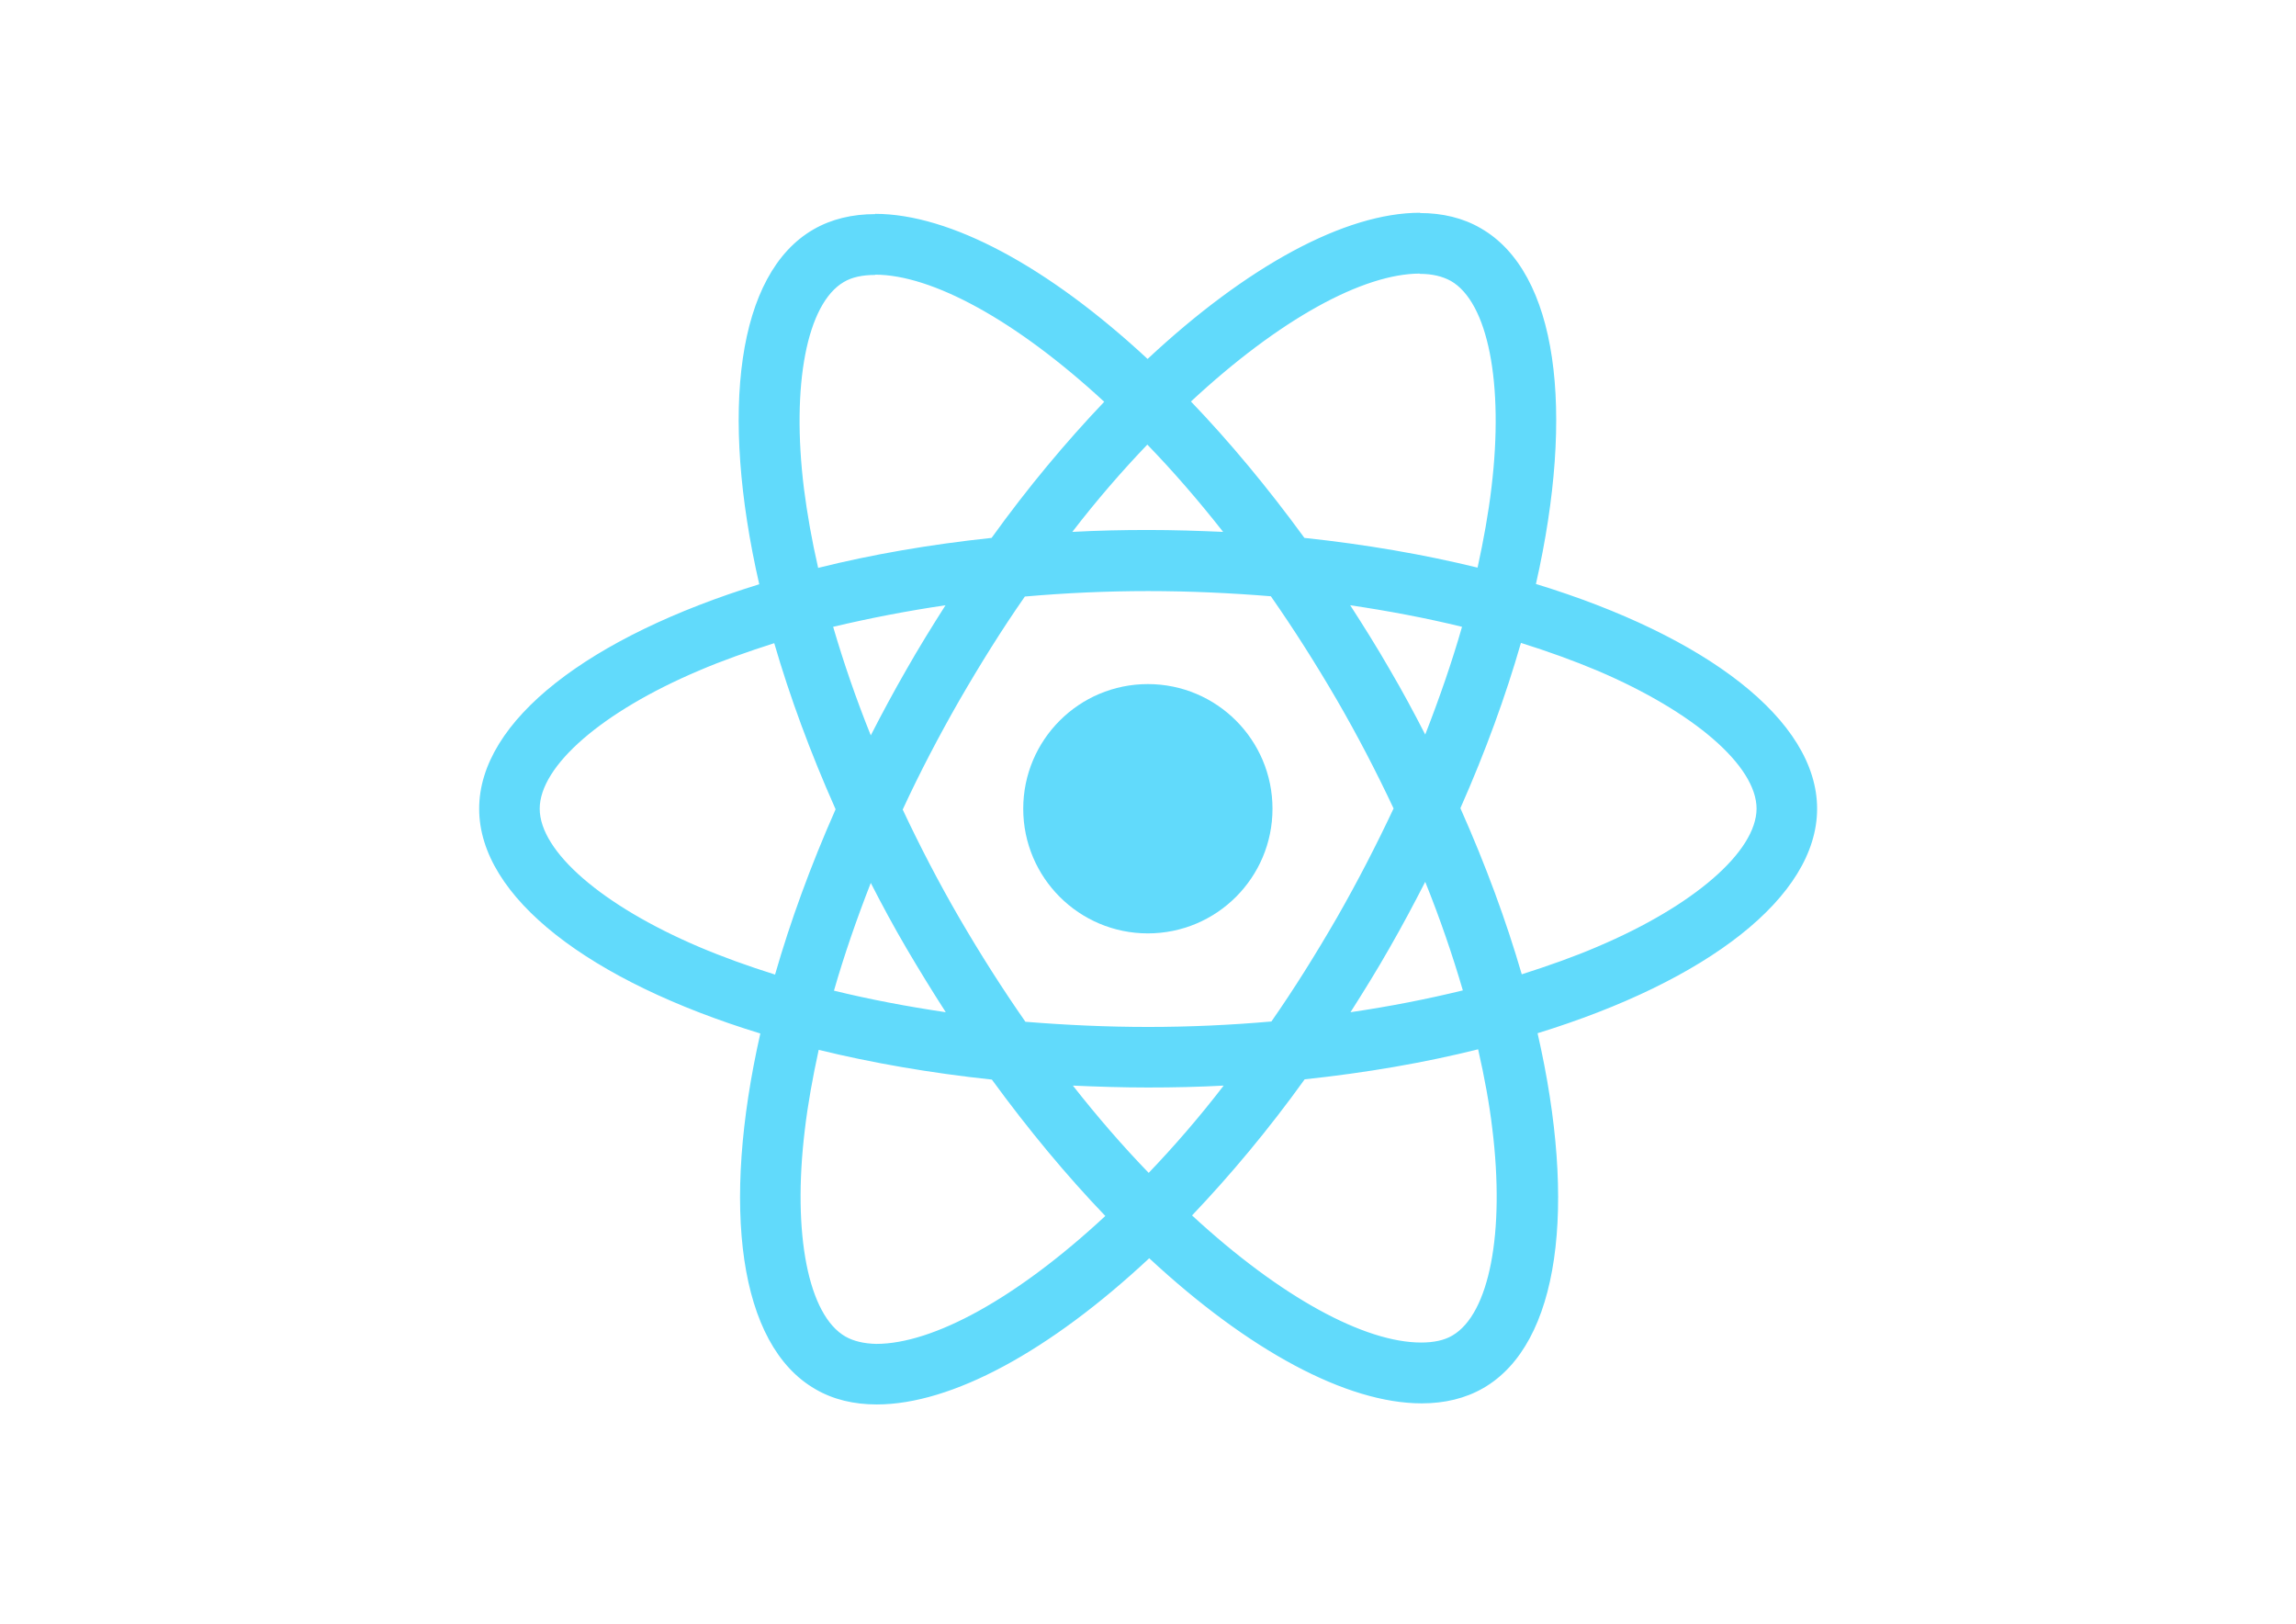
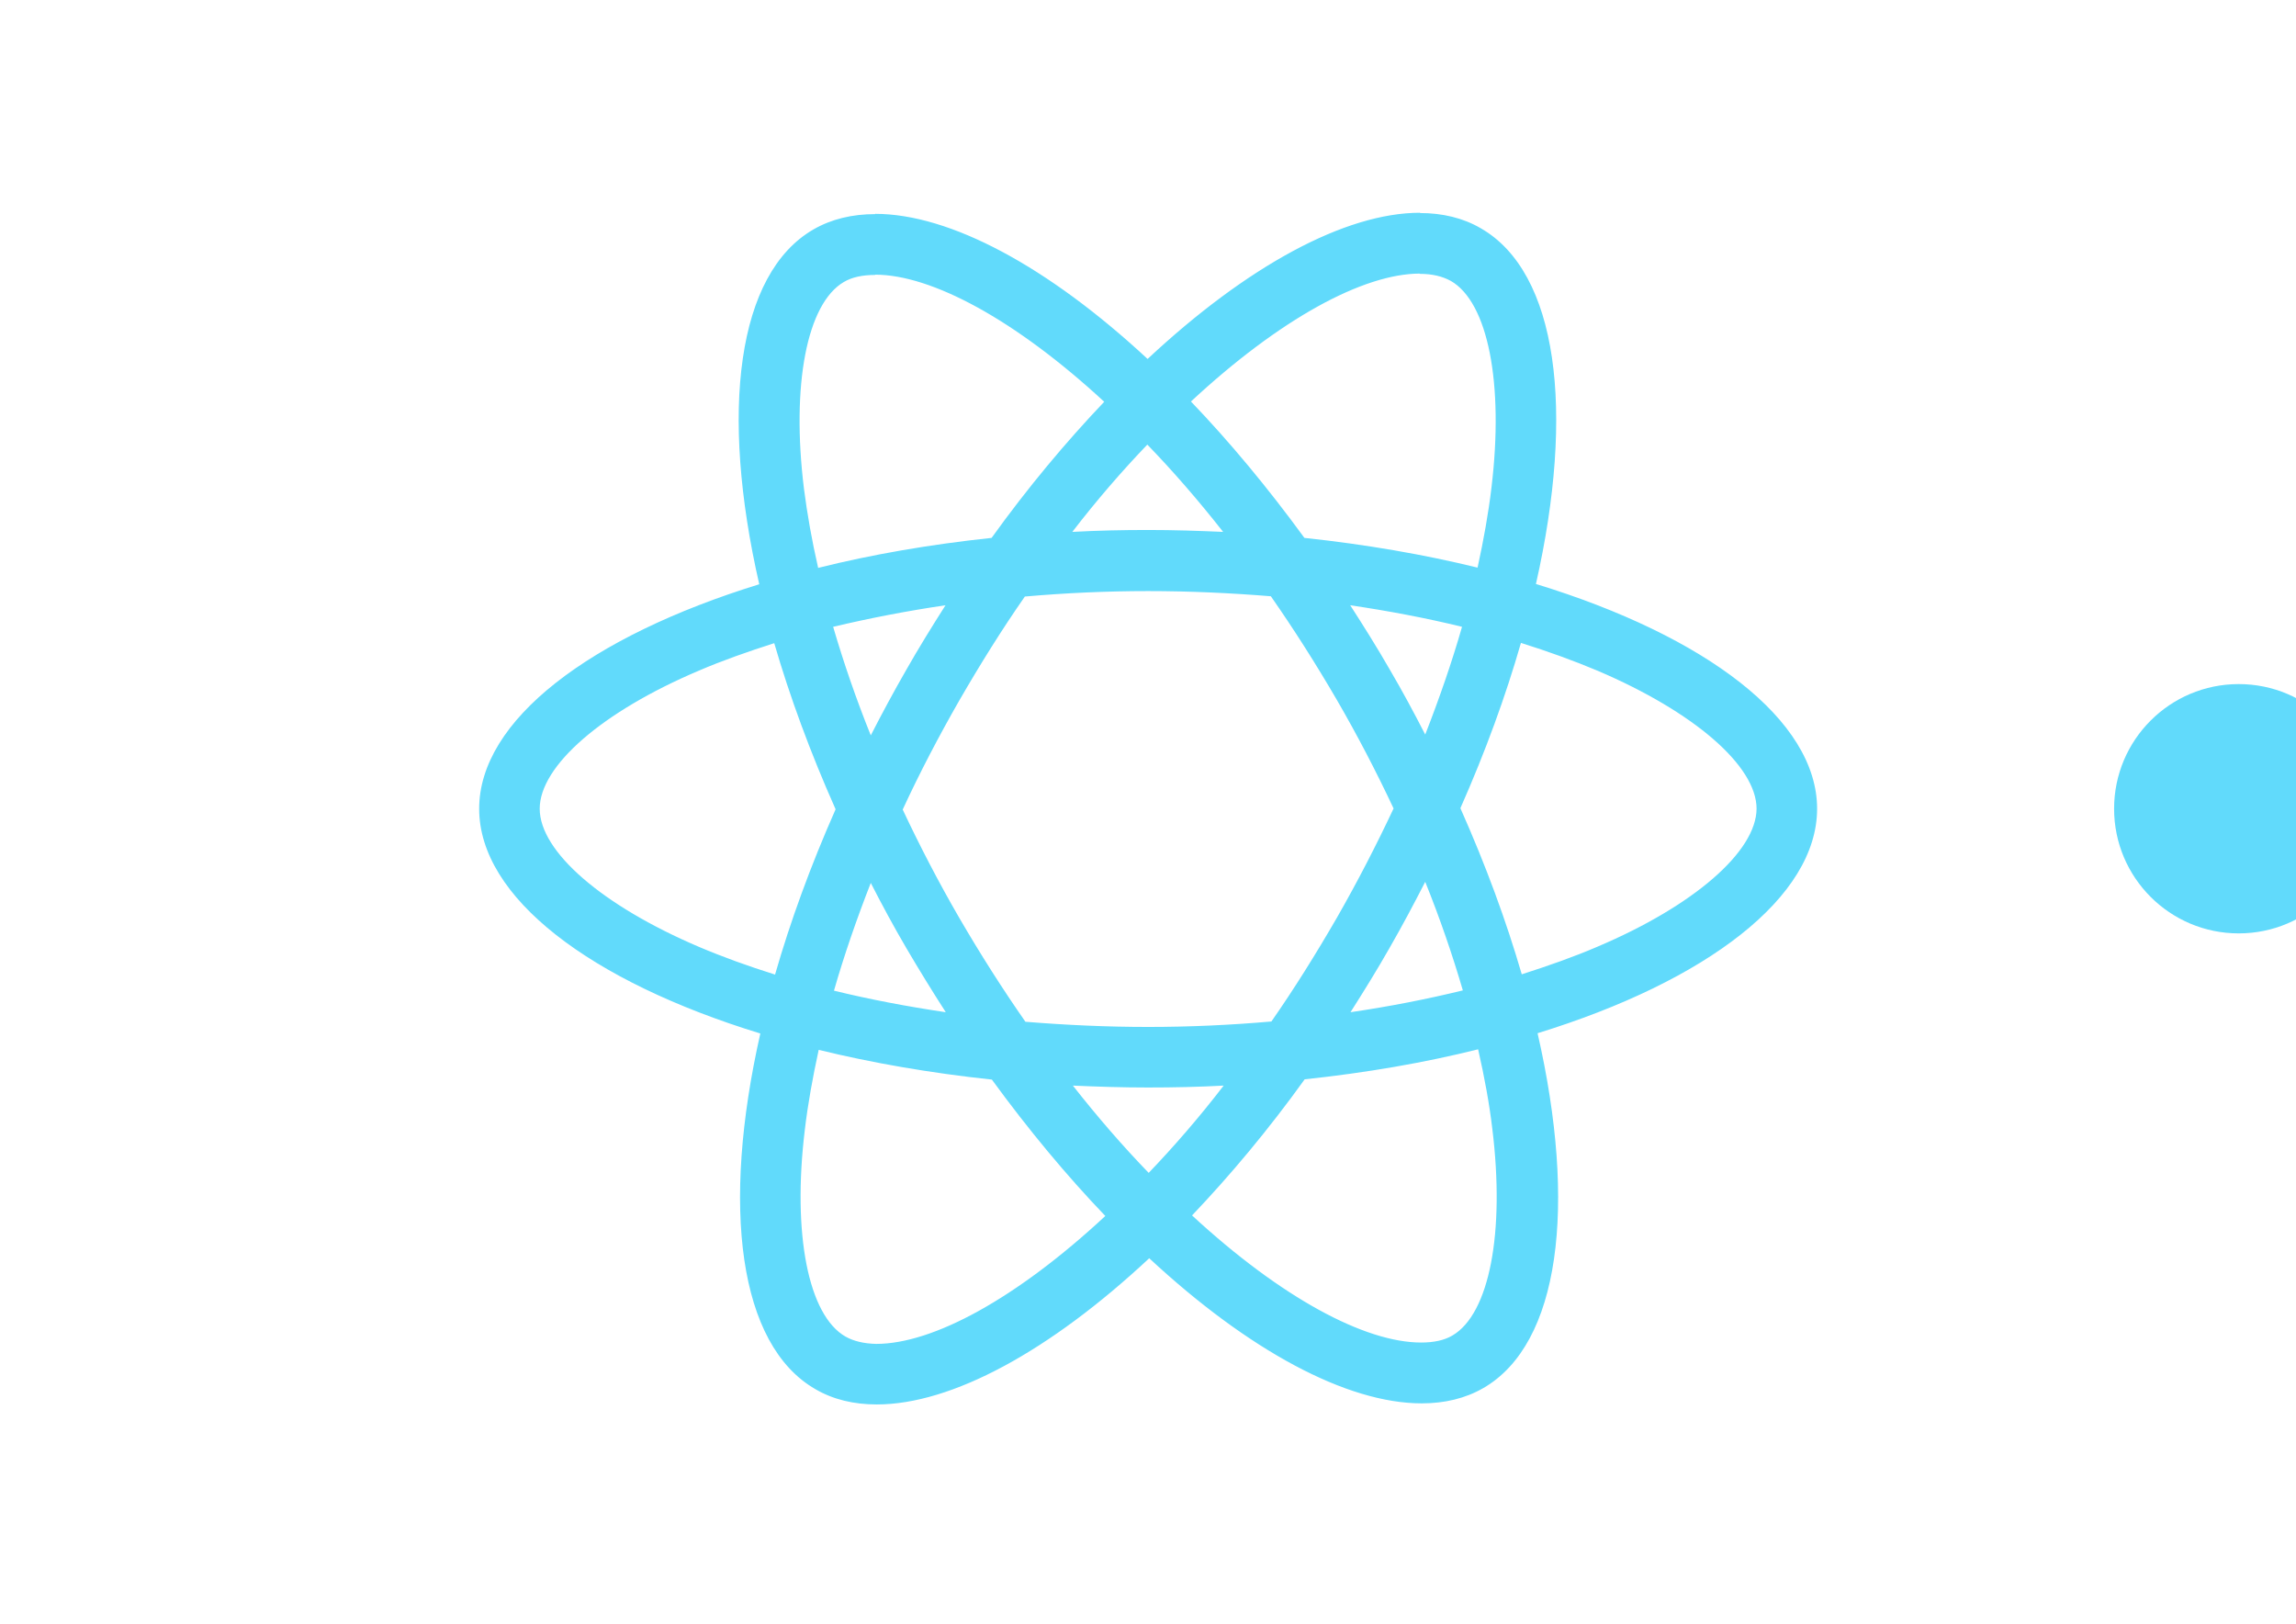
<svg xmlns="http://www.w3.org/2000/svg" viewBox="0 0 841.9 595.3">
  <g fill="#61DAFB">
    <path d="M666.3 296.5c0-32.5-40.7-63.3-103.1-82.4 14.4-63.6 8-114.2-20.2-130.4-6.5-3.8-14.1-5.6-22.4-5.6v22.3c4.6 0 8.3.9 11.4 2.6 13.6 7.8 19.5 37.5 14.9 75.7-1.1 9.4-2.9 19.3-5.1 29.4-19.6-4.8-41-8.5-63.5-10.9-13.5-18.5-27.5-35.3-41.6-50 32.6-30.3 63.2-46.9 84-46.9V78c-27.5 0-63.5 19.6-99.9 53.6-36.4-33.8-72.4-53.2-99.9-53.2v22.3c20.7 0 51.4 16.5 84 46.6-14 14.7-28 31.4-41.3 49.9-22.6 2.4-44 6.1-63.6 11-2.3-10-4-19.7-5.2-29-4.7-38.2 1.1-67.9 14.6-75.8 3-1.8 6.9-2.6 11.5-2.6V78.5c-8.4 0-16 1.8-22.6 5.6-28.1 16.2-34.4 66.7-19.9 130.1-62.2 19.2-102.7 49.9-102.7 82.3 0 32.5 40.7 63.3 103.1 82.4-14.4 63.6-8 114.2 20.2 130.4 6.5 3.8 14.1 5.6 22.5 5.6 27.5 0 63.5-19.6 99.9-53.6 36.4 33.8 72.4 53.2 99.9 53.2 8.4 0 16-1.8 22.6-5.6 28.1-16.2 34.4-66.7 19.9-130.1 62-19.1 102.5-49.9 102.5-82.3zm-130.2-66.7c-3.7 12.9-8.3 26.2-13.5 39.5-4.1-8-8.4-16-13.1-24-4.6-8-9.5-15.8-14.4-23.4 14.2 2.1 27.9 4.7 41 7.9zm-45.8 106.5c-7.8 13.5-15.8 26.3-24.1 38.2-14.9 1.3-30 2-45.2 2-15.1 0-30.2-.7-45-1.9-8.3-11.9-16.4-24.6-24.2-38-7.6-13.1-14.5-26.4-20.8-39.8 6.2-13.4 13.2-26.8 20.7-39.9 7.8-13.5 15.8-26.3 24.1-38.2 14.9-1.3 30-2 45.2-2 15.1 0 30.2.7 45 1.9 8.3 11.9 16.4 24.6 24.2 38 7.6 13.1 14.5 26.4 20.8 39.8-6.3 13.4-13.2 26.8-20.7 39.9zm32.3-13c5.4 13.4 10 26.8 13.8 39.8-13.1 3.2-26.9 5.9-41.2 8 4.9-7.7 9.8-15.6 14.4-23.7 4.6-8 8.9-16.1 13-24.1zM421.2 430c-9.3-9.6-18.6-20.3-27.8-32 9 .4 18.2.7 27.5.7 9.4 0 18.7-.2 27.8-.7-9 11.7-18.3 22.4-27.5 32zm-74.4-58.9c-14.2-2.1-27.9-4.7-41-7.9 3.7-12.9 8.3-26.2 13.5-39.5 4.1 8 8.4 16 13.1 24 4.7 8 9.5 15.8 14.4 23.4zM420.7 163c9.3 9.6 18.6 20.3 27.8 32-9-.4-18.2-.7-27.5-.7-9.4 0-18.7.2-27.8.7 9-11.7 18.3-22.4 27.5-32zm-74 58.9c-4.9 7.7-9.8 15.6-14.4 23.7-4.6 8-8.9 16-13 24-5.4-13.4-10-26.8-13.8-39.8 13.1-3.1 26.9-5.8 41.2-7.9zm-90.5 125.2c-35.4-15.1-58.3-34.9-58.3-50.6 0-15.7 22.9-35.6 58.3-50.6 8.6-3.7 18-7 27.7-10.1 5.7 19.6 13.2 40 22.5 60.9-9.2 20.8-16.6 41.1-22.2 60.6-9.9-3.1-19.3-6.5-28-10.2zM310 490c-13.6-7.8-19.5-37.5-14.9-75.7 1.1-9.4 2.9-19.3 5.1-29.4 19.6 4.8 41 8.5 63.5 10.9 13.5 18.5 27.5 35.3 41.6 50-32.6 30.3-63.2 46.9-84 46.9-4.5-.1-8.3-1-11.3-2.7zm237.2-76.2c4.7 38.2-1.1 67.9-14.6 75.8-3 1.8-6.9 2.6-11.5 2.6-20.7 0-51.4-16.5-84-46.6 14-14.7 28-31.4 41.3-49.9 22.6-2.4 44-6.1 63.6-11 2.3 10.1 4.1 19.8 5.2 29.1zm38.5-66.7c-8.6 3.7-18 7-27.7 10.1-5.7-19.6-13.2-40-22.5-60.9 9.2-20.8 16.6-41.1 22.2-60.6 9.9 3.1 19.3 6.5 28.1 10.2 35.4 15.1 58.3 34.9 58.3 50.6-.1 15.7-23 35.6-58.4 50.6zM320.8 78.4z" />
-     <circle cx="420.9" cy="296.5" r="45.7" />
+     <circle cx="820.9" cy="296.5" r="45.7" />
    <path d="M520.5 78.1z" />
  </g>
</svg>
